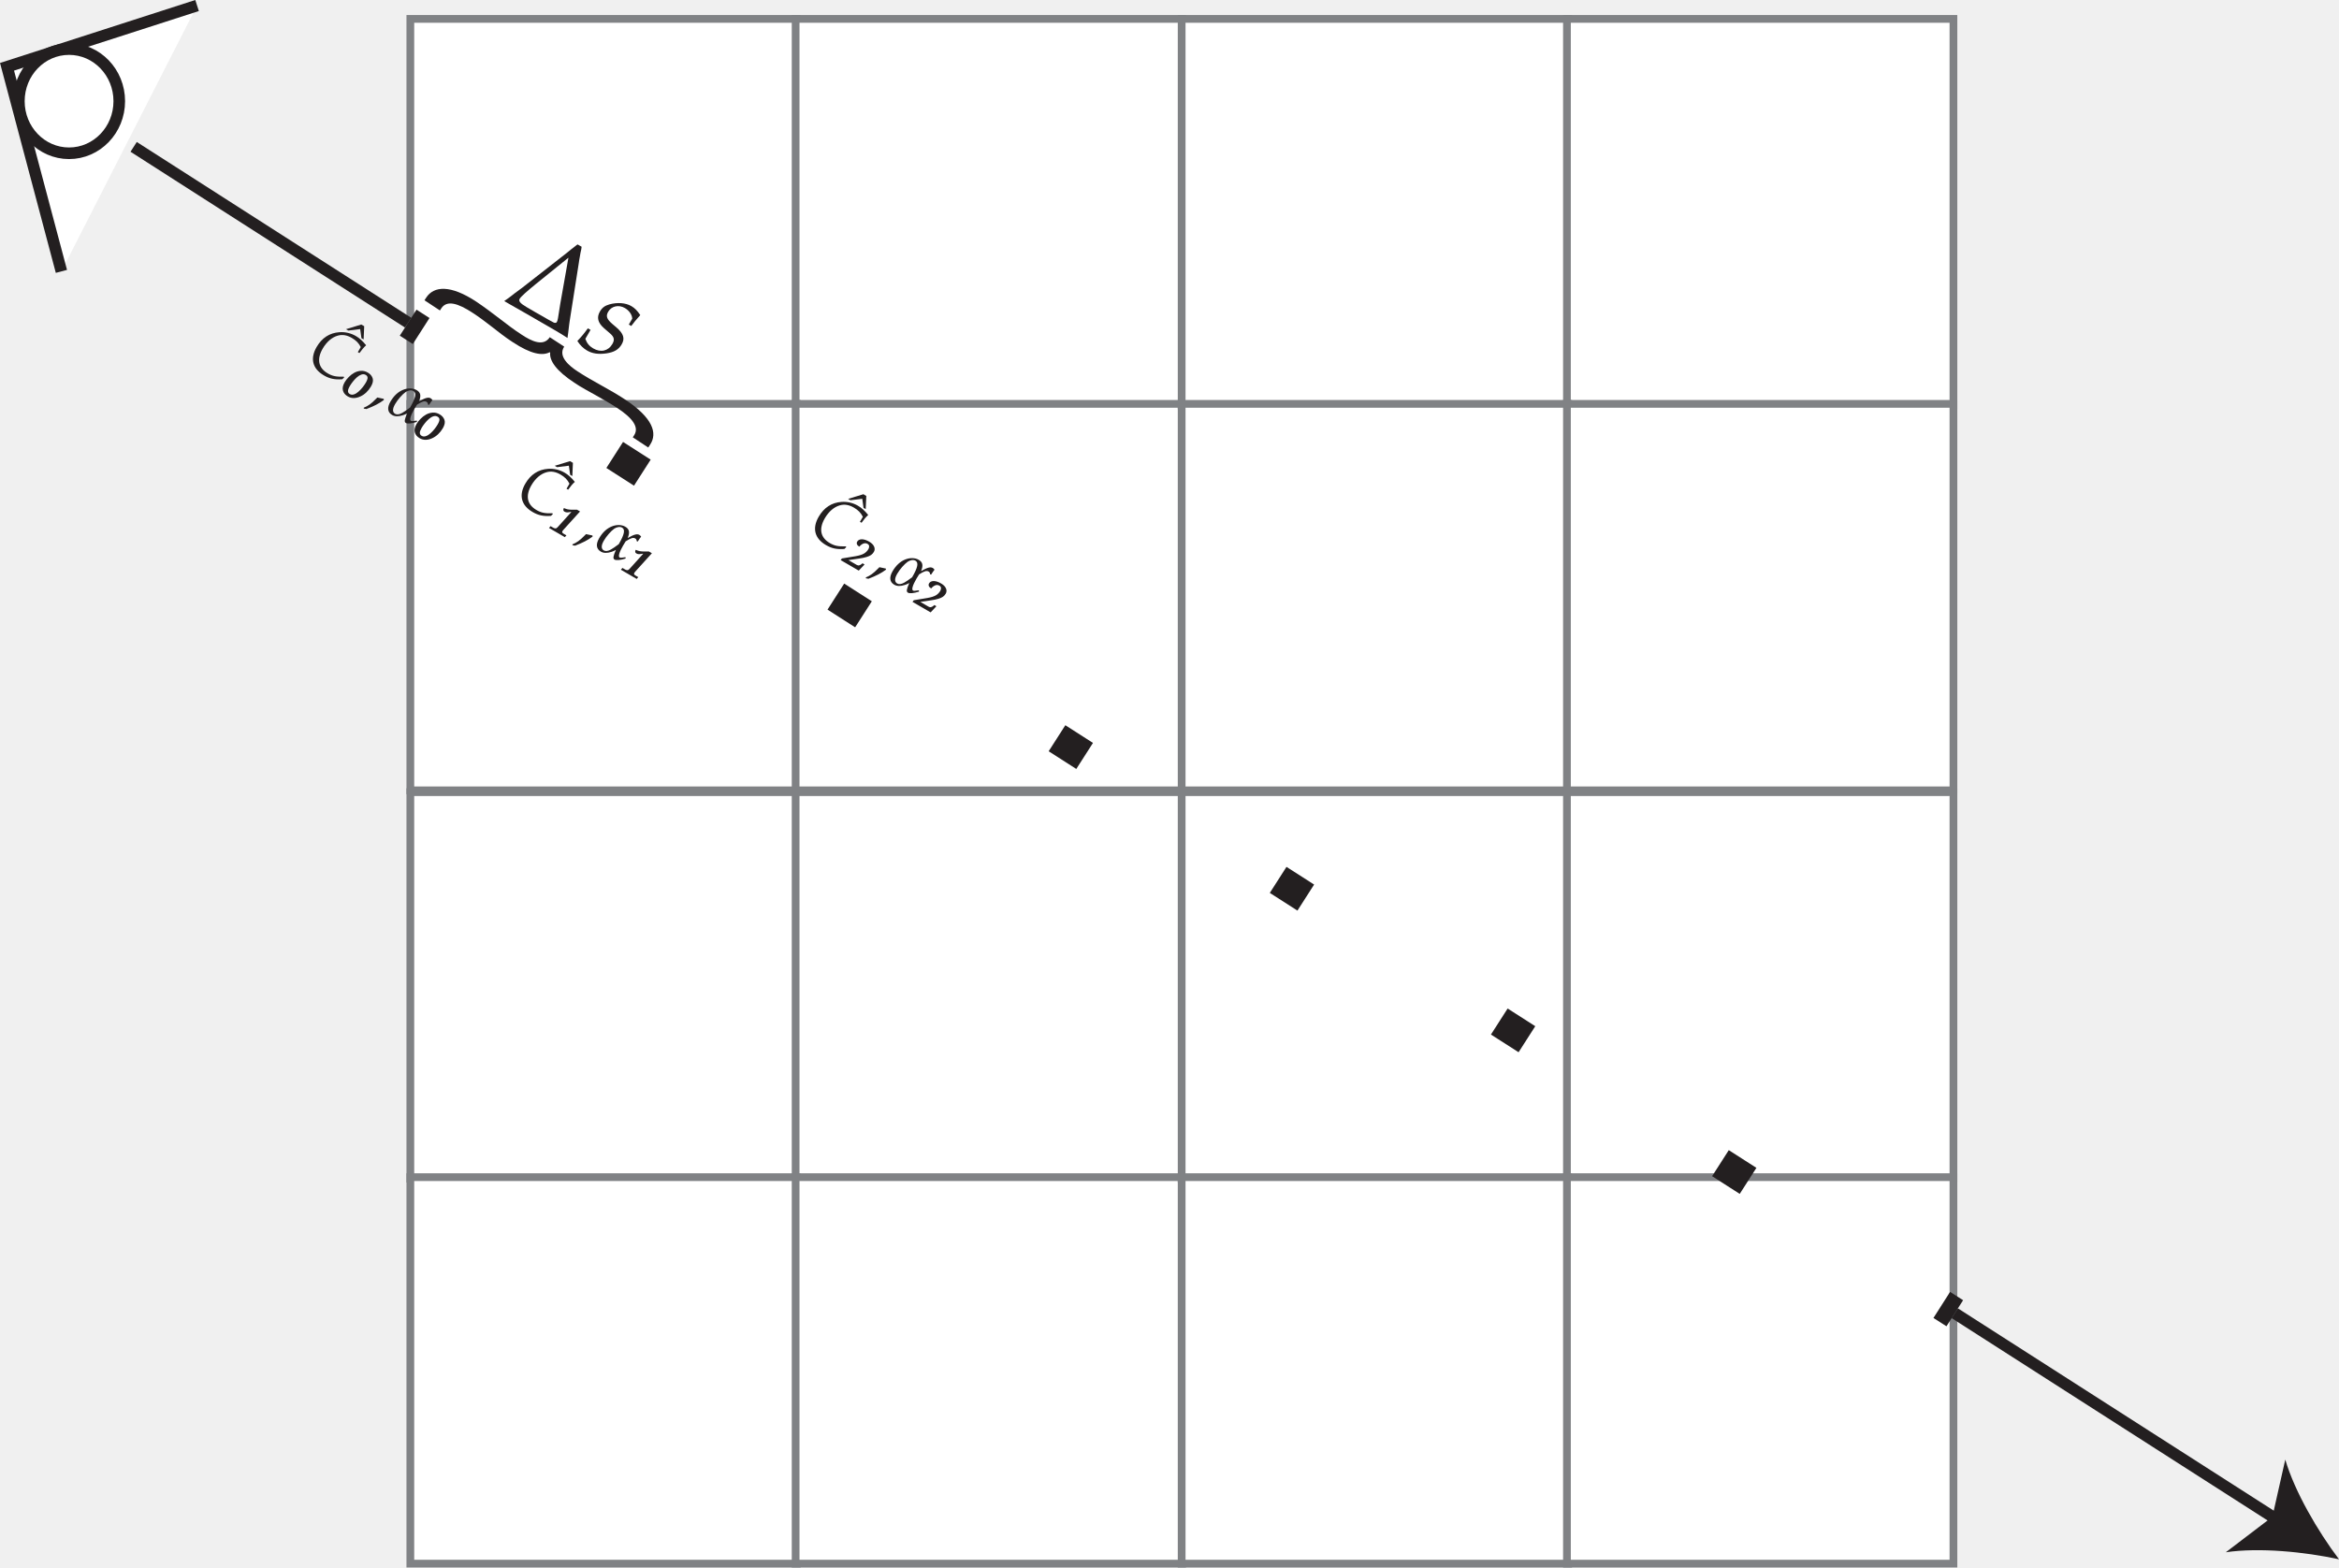
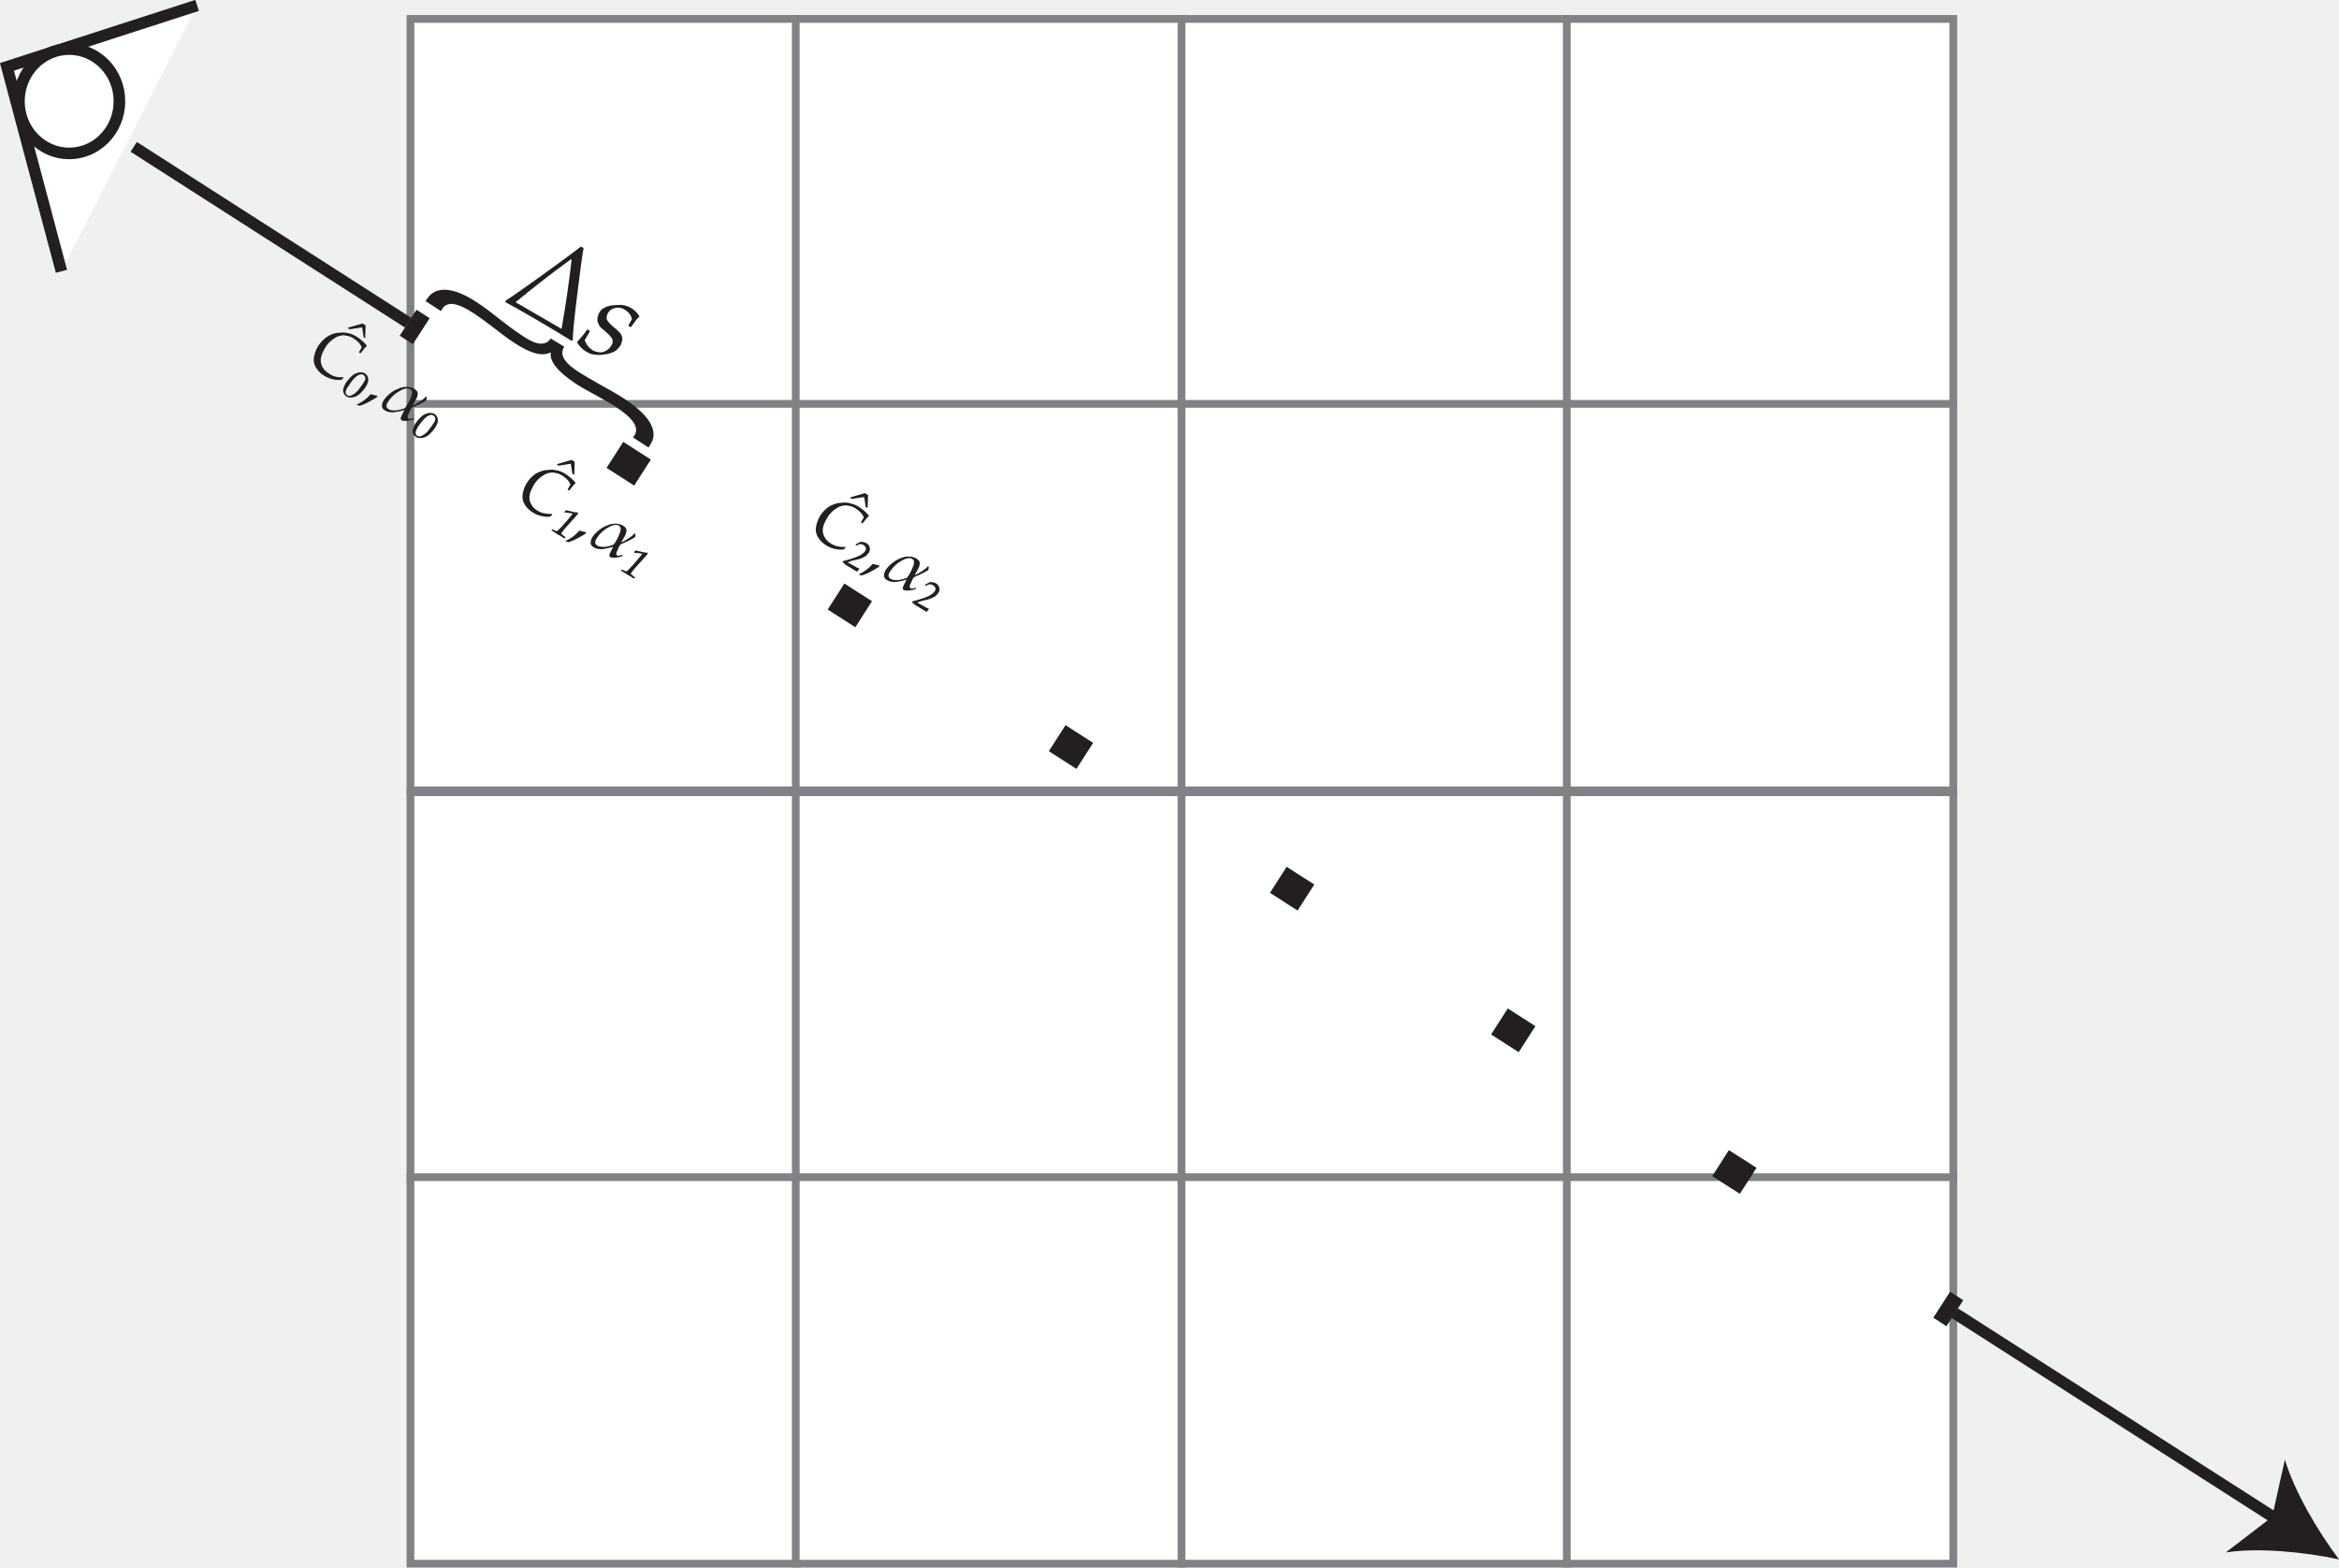
- <svg xmlns="http://www.w3.org/2000/svg" id="Layer_1" data-name="Layer 1" viewBox="0 0 605.19 405.59">
-   <defs>
-     <style>.cls-1,.cls-2,.cls-3{fill:#fff;}.cls-1{stroke:#808285;stroke-width:2px;}.cls-1,.cls-2,.cls-4{stroke-miterlimit:10;}.cls-2,.cls-4,.cls-6,.cls-7{stroke:#231f20;}.cls-2,.cls-4{stroke-width:3px;}.cls-4,.cls-6,.cls-7{fill:none;}.cls-10,.cls-5,.cls-8{fill:#231f20;}.cls-6,.cls-7{stroke-linejoin:round;stroke-width:8px;}.cls-7{stroke-dasharray:8.49 59.46;}.cls-8{font-size:32px;font-family:PalatinoLinotype-Roman, Palatino Linotype;}.cls-10,.cls-9{font-family:PalatinoLinotype-Italic, Palatino Linotype;font-style:italic;}.cls-10{font-size:18px;}</style>
-   </defs>
-   <rect class="cls-1" x="106.17" y="4.89" width="100" height="100" />
-   <rect class="cls-1" x="205.86" y="4.89" width="100" height="100" />
-   <rect class="cls-1" x="106.17" y="104.5" width="100" height="100" />
-   <rect class="cls-1" x="205.86" y="104.5" width="100" height="100" />
-   <rect class="cls-1" x="305.74" y="4.89" width="100" height="100" />
-   <rect class="cls-1" x="405.43" y="4.89" width="100" height="100" />
-   <rect class="cls-1" x="305.74" y="104.5" width="100" height="100" />
-   <rect class="cls-1" x="405.43" y="104.5" width="100" height="100" />
-   <rect class="cls-1" x="106.17" y="204.97" width="100" height="100" />
-   <rect class="cls-1" x="205.86" y="204.97" width="100" height="100" />
-   <rect class="cls-1" x="106.17" y="304.59" width="100" height="100" />
-   <rect class="cls-1" x="205.86" y="304.59" width="100" height="100" />
-   <rect class="cls-1" x="305.74" y="204.97" width="100" height="100" />
-   <rect class="cls-1" x="405.43" y="204.97" width="100" height="100" />
-   <rect class="cls-1" x="305.74" y="304.59" width="100" height="100" />
-   <rect class="cls-1" x="405.43" y="304.59" width="100" height="100" />
-   <polyline class="cls-2" points="15.89 70.22 1.82 17.28 50.99 1.43" />
-   <ellipse class="cls-2" cx="17.87" cy="26.18" rx="12.99" ry="13.48" />
-   <line class="cls-3" x1="505.78" y1="339.8" x2="605.19" y2="403.48" />
-   <line class="cls-4" x1="505.78" y1="339.8" x2="589.95" y2="393.71" />
-   <path class="cls-5" d="M611.07,413c-8.88-1.94-20.69-3.1-29.29-1.82L593.83,402l3.34-14.8C599.61,395.51,605.6,405.75,611.07,413Z" transform="translate(-5.88 -9.53)" />
-   <line class="cls-3" x1="105.6" y1="83.49" x2="505.78" y2="339.8" />
-   <line class="cls-6" x1="105.6" y1="83.49" x2="108.97" y2="85.65" />
-   <line class="cls-7" x1="159.05" y1="117.72" x2="477.37" y2="321.61" />
-   <line class="cls-6" x1="502.41" y1="337.65" x2="505.78" y2="339.8" />
-   <line class="cls-2" x1="34.58" y1="38" x2="105.6" y2="83.49" />
-   <path class="cls-5" d="M151.86,99.22c-1.66,2.53,1.23,4.94,3.48,6.42,2,1.29,4,2.44,6.07,3.58s4.18,2.35,6.14,3.64c7.33,4.83,8.47,8.79,6.55,11.71l-.49.75-4-2.63.39-.61c1.24-2-.37-4.33-4.44-7-1.74-1.15-3.51-2.11-5.39-3.2s-3.75-2-5.71-3.34c-4.65-3.06-6.46-5.68-6.23-7.78l-.14-.09c-1.9,1-4.88.46-9.53-2.6-2-1.29-3.61-2.58-5.33-3.92s-3.32-2.54-5-3.64c-3.92-2.58-6.67-3.31-8.1-1.3l-.42.65-4-2.63.46-.72c2-3,6.26-3.33,12.94,1.07,2,1.34,3.9,2.77,5.84,4.25s3.88,3,5.91,4.3c2.54,1.67,5.61,3.18,7.27.65Z" transform="translate(-5.88 -9.53)" />
-   <text class="cls-8" transform="matrix(0.86, 0.5, -0.5, 0.86, 129.92, 77.51)">Δ<tspan class="cls-9" x="22.05" y="0">s</tspan>
-   </text>
-   <text class="cls-10" transform="matrix(0.86, 0.5, -0.5, 0.86, 78.67, 93.77)">Ĉ₀,α₀</text>
-   <text class="cls-10" transform="matrix(0.86, 0.5, -0.5, 0.86, 132.67, 129.12)">Ĉ₁,α₁</text>
-   <text class="cls-10" transform="matrix(0.86, 0.5, -0.5, 0.86, 208.58, 137.68)">Ĉ₂,α₂</text>
+ <svg xmlns="http://www.w3.org/2000/svg" version="1.1" id="Layer_1" x="0px" y="0px" viewBox="0 0 605.2 405.6" style="enable-background:new 0 0 605.2 405.6;" xml:space="preserve">
+   <style type="text/css">
+ 	.st0{fill:#FFFFFF;stroke:#808285;stroke-width:2;stroke-miterlimit:10;}
+ 	.st1{fill:#FFFFFF;stroke:#231F20;stroke-width:3;stroke-miterlimit:10;}
+ 	.st2{fill:none;}
+ 	.st3{fill:none;stroke:#231F20;stroke-width:3;stroke-miterlimit:10;}
+ 	.st4{fill:#231F20;}
+ 	.st5{fill:none;stroke:#231F20;stroke-width:8;stroke-linejoin:round;}
+ 	.st6{fill:none;stroke:#231F20;stroke-width:8;stroke-linejoin:round;stroke-dasharray:8.49,59.46;}
+ 	.st7{enable-background:new    ;}
+ </style>
+   <rect x="106.2" y="4.9" class="st0" width="100" height="100" />
+   <rect x="205.9" y="4.9" class="st0" width="100" height="100" />
+   <rect x="106.2" y="104.5" class="st0" width="100" height="100" />
+   <rect x="205.9" y="104.5" class="st0" width="100" height="100" />
+   <rect x="305.7" y="4.9" class="st0" width="100" height="100" />
+   <rect x="405.4" y="4.9" class="st0" width="100" height="100" />
+   <rect x="305.7" y="104.5" class="st0" width="100" height="100" />
+   <rect x="405.4" y="104.5" class="st0" width="100" height="100" />
+   <rect x="106.2" y="205" class="st0" width="100" height="100" />
+   <rect x="205.9" y="205" class="st0" width="100" height="100" />
+   <rect x="106.2" y="304.6" class="st0" width="100" height="100" />
+   <rect x="205.9" y="304.6" class="st0" width="100" height="100" />
+   <rect x="305.7" y="205" class="st0" width="100" height="100" />
+   <rect x="405.4" y="205" class="st0" width="100" height="100" />
+   <rect x="305.7" y="304.6" class="st0" width="100" height="100" />
+   <rect x="405.4" y="304.6" class="st0" width="100" height="100" />
+   <polyline class="st1" points="15.9,70.2 1.8,17.3 51,1.4 " />
+   <ellipse class="st1" cx="17.9" cy="26.2" rx="13" ry="13.5" />
+   <line class="st2" x1="505.8" y1="339.8" x2="605.2" y2="403.5" />
+   <line class="st3" x1="505.8" y1="339.8" x2="590" y2="393.7" />
+   <path class="st4" d="M605.2,403.5c-8.9-1.9-20.7-3.1-29.3-1.8l12-9.2l3.3-14.8C593.7,386,599.7,396.2,605.2,403.5z" />
+   <line class="st2" x1="105.6" y1="83.5" x2="505.8" y2="339.8" />
+   <line class="st5" x1="105.6" y1="83.5" x2="109" y2="85.7" />
+   <line class="st6" x1="159.1" y1="117.7" x2="477.4" y2="321.6" />
+   <line class="st5" x1="502.4" y1="337.6" x2="505.8" y2="339.8" />
+   <line class="st3" x1="34.6" y1="38" x2="105.6" y2="83.5" />
+   <path class="st4" d="M146,89.7c-1.7,2.5,1.2,4.9,3.5,6.4c2,1.3,4,2.4,6.1,3.6s4.2,2.3,6.1,3.6c7.3,4.8,8.5,8.8,6.6,11.7l-0.5,0.8  l-4-2.6l0.4-0.6c1.2-2-0.4-4.3-4.4-7c-1.7-1.2-3.5-2.1-5.4-3.2s-3.8-2-5.7-3.3c-4.6-3.1-6.5-5.7-6.2-7.8l-0.1-0.1  c-1.9,1-4.9,0.5-9.5-2.6c-2-1.3-3.6-2.6-5.3-3.9c-1.7-1.3-3.3-2.5-5-3.6c-3.9-2.6-6.7-3.3-8.1-1.3l-0.4,0.7l-4-2.6l0.5-0.7  c2-3,6.3-3.3,12.9,1.1c2,1.3,3.9,2.8,5.8,4.3c1.9,1.5,3.9,3,5.9,4.3c2.5,1.7,5.6,3.2,7.3,0.7L146,89.7z" />
+   <g class="st7">
+     <path class="st4" d="M130.8,78.2l0-0.4c1.2-0.7,4.3-2.9,9.2-6.4c5-3.6,8.4-6.1,10.3-7.6l0.7,0.4c-0.3,1.4-0.8,5.3-1.6,11.7   c-0.8,6.4-1.2,10.4-1.2,12.1l-0.3,0.2c-2.2-1.4-4.9-3-8.3-5C135.7,80.9,132.7,79.2,130.8,78.2z M145.3,85.1   c1-5.7,1.9-11.7,2.6-17.9l-0.2-0.1c-3.3,2.4-5.8,4.3-7.7,5.8c-1.9,1.5-4.1,3.2-6.6,5.3L145.3,85.1z" />
+   </g>
+   <g class="st7">
+     <path class="st4" d="M149.4,88.4c1.1-1.2,2-2.3,2.5-3.1l0.2,0l0.5,0.3l0,0.2l-1.3,2.2c0.4,1.2,1.1,2,2,2.6c0.4,0.3,0.9,0.4,1.4,0.5   c0.5,0.1,0.9,0.1,1.3,0c0.4-0.1,0.8-0.3,1.2-0.6c0.4-0.3,0.7-0.7,1-1.1c0.2-0.3,0.3-0.6,0.3-0.9c0-0.3,0-0.7-0.2-1   c-0.2-0.3-0.6-0.8-1.3-1.4c-0.7-0.6-1.2-1.1-1.5-1.3c-0.3-0.3-0.5-0.6-0.7-1.1c-0.2-0.4-0.3-0.9-0.2-1.3c0-0.5,0.2-0.9,0.4-1.4   c0.3-0.6,0.8-1.1,1.4-1.4c0.6-0.3,1.3-0.5,2.1-0.6c0.8-0.1,1.6-0.1,2.4-0.1c0.8,0.1,1.5,0.3,2.2,0.7c1.1,0.6,1.8,1.3,2.3,2.2l0,0.2   c-0.5,0.4-0.8,0.8-1.1,1.2l-1,1.4l-0.2,0l-0.4-0.2l-0.1-0.2c0.3-0.5,0.6-1.1,0.9-1.6c-0.2-1.1-0.9-1.9-1.9-2.5   c-0.8-0.5-1.7-0.6-2.5-0.4c-0.8,0.2-1.4,0.6-1.8,1.3c-0.3,0.6-0.4,1.1-0.3,1.6c0.2,0.5,0.7,1.1,1.5,1.8c0.8,0.6,1.3,1.1,1.6,1.4   c0.3,0.3,0.6,0.6,0.7,1c0.2,0.4,0.3,0.8,0.2,1.2s-0.2,0.9-0.4,1.3c-0.3,0.5-0.7,0.9-1.1,1.3c-0.5,0.4-1,0.6-1.6,0.8   c-0.6,0.2-1.3,0.3-2.2,0.4c-0.9,0.1-1.7,0-2.3-0.1c-0.6-0.1-1.2-0.4-1.7-0.7c-0.9-0.5-1.7-1.3-2.4-2.4L149.4,88.4z" />
+   </g>
+   <g class="st7">
+     <path class="st4" d="M88.9,97.6l-0.1,0.3l-0.5,0.4c-1.5,0.1-2.9-0.2-4.3-1c-1-0.6-1.7-1.3-2.2-2.1c-0.5-0.8-0.7-1.6-0.6-2.5   c0.1-0.9,0.4-1.8,0.9-2.8c0.5-0.8,1-1.5,1.6-2c0.6-0.6,1.3-1,1.9-1.3c0.7-0.3,1.4-0.5,2.2-0.5c0.8-0.1,1.5-0.1,2.2,0.1   c0.7,0.1,1.4,0.4,2.1,0.8c1.1,0.7,2.1,1.5,2.8,2.4l0,0.1c-0.4,0.4-0.9,1-1.6,1.9l-0.1,0l-0.3-0.2l0-0.1c0.4-0.7,0.6-1.1,0.7-1.2   c-0.3-0.9-1.1-1.7-2.2-2.4c-0.5-0.3-1-0.5-1.5-0.6c-0.5-0.1-1-0.2-1.5-0.1c-0.5,0.1-1,0.2-1.5,0.5c-0.5,0.3-1.1,0.7-1.6,1.2   c-0.5,0.5-1,1.1-1.4,1.9c-0.8,1.4-1.1,2.6-0.8,3.7c0.3,1.1,1,2,2.1,2.6C86.1,97.4,87.4,97.7,88.9,97.6z M94.5,87.5l-0.4-0.2   l-0.4-2.6l-3.2,0.5L90,84.9l0-0.1l3.8-1.1l0.8,0.5l-0.1,3.2L94.5,87.5z" />
+     <path class="st4" d="M89.3,99.4c0.4-0.7,0.9-1.3,1.5-1.9c0.6-0.6,1.2-0.9,1.9-1.1c0.6-0.1,1.2-0.1,1.7,0.2c0.3,0.2,0.6,0.5,0.7,0.8   c0.2,0.3,0.2,0.7,0.2,1.1c-0.1,0.4-0.2,0.8-0.5,1.3c-0.4,0.8-1,1.4-1.6,2c-0.6,0.6-1.3,0.9-1.9,1c-0.6,0.1-1.2,0.1-1.6-0.2   c-0.5-0.3-0.8-0.7-0.9-1.3C88.7,100.8,88.9,100.2,89.3,99.4z M89.8,100.4c-0.5,0.9-0.5,1.5,0.1,1.9c0.2,0.1,0.5,0.2,0.8,0.1   c0.3-0.1,0.7-0.3,1.1-0.6c0.4-0.3,0.9-0.8,1.3-1.4c0.5-0.6,0.8-1.1,1.1-1.6c0.3-0.4,0.4-0.8,0.3-1.1c0-0.3-0.2-0.5-0.5-0.7   c-0.3-0.2-0.7-0.2-1.1,0c-0.4,0.1-1,0.6-1.7,1.4C90.7,99.1,90.2,99.8,89.8,100.4z" />
+     <path class="st4" d="M92.4,104.8l0-0.2c0.4-0.1,0.9-0.4,1.5-0.8c0.6-0.4,1.3-1,2-1.8c0.7,0.2,1.3,0.3,1.7,0.4l0,0.3   c-0.5,0.4-1.3,0.8-2.2,1.3s-1.7,0.8-2.3,1L92.4,104.8z" />
+     <path class="st4" d="M107,108.2l0.1,0.1l0,0.1l0,0.1c-1.6,0.5-2.6,0.5-3.1,0.3c-0.3-0.2-0.4-0.4-0.3-0.7c0.1-0.3,0.4-1,0.9-1.9   l0-0.1c-1,0.3-1.9,0.5-2.8,0.6c-0.9,0-1.6-0.1-2.2-0.5c-0.9-0.5-1-1.3-0.4-2.5c0.3-0.5,0.8-1.1,1.5-1.7s1.5-1.1,2.3-1.4   c0.8-0.4,1.6-0.5,2.3-0.5c0.7,0,1.4,0.2,1.9,0.5c0.3,0.2,0.5,0.4,0.7,0.6c0.1,0.2,0.2,0.4,0.2,0.7c0,0.3-0.1,0.5-0.2,0.9   c-0.1,0.3-0.4,0.8-0.8,1.5c0,0.1-0.1,0.2-0.3,0.5l0.1,0.1c0.6-0.3,1.3-0.7,1.9-1.1c0.6-0.4,1.1-0.8,1.4-1.2l0.2,0.1   c0,0.3,0,0.6-0.1,0.9c-1.1,0.7-2.4,1.3-3.8,1.9c-0.2,0.4-0.5,0.9-0.7,1.4c-0.3,0.6-0.4,0.9-0.3,1.1c0,0.2,0.1,0.3,0.2,0.3   c0.1,0.1,0.3,0.1,0.5,0.1C106.2,108.4,106.5,108.3,107,108.2z M104.8,105.6c0.1-0.2,0.2-0.4,0.3-0.4c0.5-0.8,0.9-1.6,1.1-2.2   c0.3-0.6,0.4-1.1,0.4-1.5s-0.2-0.6-0.5-0.8c-0.2-0.1-0.4-0.2-0.7-0.2c-0.3,0-0.6,0.1-1,0.2c-0.4,0.1-0.8,0.4-1.4,0.7   c-0.5,0.3-1,0.7-1.5,1.2c-0.5,0.5-0.8,0.9-1.1,1.4c-0.3,0.4-0.4,0.8-0.4,1.1c0,0.3,0.2,0.6,0.6,0.8c0.5,0.3,1.1,0.3,1.8,0.3   C103.2,106.1,104,105.9,104.8,105.6z" />
+     <path class="st4" d="M107.3,109.9c0.4-0.7,0.9-1.3,1.5-1.9c0.6-0.6,1.2-0.9,1.9-1.1c0.6-0.1,1.2-0.1,1.7,0.2   c0.3,0.2,0.6,0.5,0.7,0.8c0.2,0.3,0.2,0.7,0.2,1.1c-0.1,0.4-0.2,0.8-0.5,1.3c-0.4,0.8-1,1.4-1.6,2c-0.6,0.6-1.3,0.9-1.9,1   s-1.2,0.1-1.6-0.2c-0.5-0.3-0.8-0.7-0.9-1.3C106.7,111.3,106.9,110.6,107.3,109.9z M107.9,110.9c-0.5,0.9-0.5,1.5,0.1,1.9   c0.2,0.1,0.5,0.2,0.8,0.1c0.3-0.1,0.7-0.3,1.1-0.6s0.9-0.8,1.3-1.4c0.5-0.6,0.8-1.1,1.1-1.6c0.3-0.4,0.4-0.8,0.3-1.1   c0-0.3-0.2-0.5-0.5-0.7c-0.3-0.2-0.7-0.2-1.1,0c-0.4,0.1-1,0.6-1.7,1.4C108.7,109.6,108.2,110.3,107.9,110.9z" />
+   </g>
+   <g class="st7">
+     <path class="st4" d="M142.9,133l-0.1,0.3l-0.5,0.4c-1.5,0.1-2.9-0.2-4.3-1c-1-0.6-1.7-1.3-2.2-2.1c-0.5-0.8-0.7-1.6-0.6-2.5   c0.1-0.9,0.4-1.8,0.9-2.8c0.5-0.8,1-1.5,1.6-2c0.6-0.6,1.3-1,1.9-1.2c0.7-0.3,1.4-0.5,2.2-0.5c0.8-0.1,1.5-0.1,2.2,0.1   c0.7,0.1,1.4,0.4,2.1,0.8c1.1,0.7,2.1,1.5,2.8,2.4l0,0.1c-0.4,0.4-0.9,1-1.6,1.9l-0.1,0l-0.3-0.2l0-0.1c0.4-0.7,0.6-1.1,0.7-1.2   c-0.3-0.9-1.1-1.7-2.2-2.4c-0.5-0.3-1-0.5-1.5-0.6c-0.5-0.1-1-0.2-1.5-0.1c-0.5,0.1-1,0.2-1.5,0.5c-0.5,0.3-1.1,0.7-1.6,1.2   c-0.5,0.5-1,1.1-1.4,1.9c-0.8,1.4-1.1,2.6-0.8,3.7s1,2,2.1,2.6C140.1,132.8,141.4,133,142.9,133z M148.5,122.8l-0.4-0.2l-0.4-2.6   l-3.2,0.5l-0.4-0.3l0-0.1l3.8-1.1l0.8,0.5l-0.1,3.2L148.5,122.8z" />
+     <path class="st4" d="M142.7,137.3l0-0.1l0.2-0.2l0.1,0c0.5,0.2,0.8,0.4,0.9,0.4c0.1,0,0.2,0,0.2,0c0.1,0,0.1,0,0.2-0.1   c0.1-0.1,0.4-0.4,1-1l1.6-1.8l1.3-1.6c-0.3-0.1-1-0.2-2.1-0.3l-0.1-0.1l0.5-0.5c0.2,0.1,0.6,0.2,1.2,0.3c0.6,0.2,1.2,0.3,1.8,0.3   l0.1,0.3c-0.4,0.5-1.2,1.4-2.4,2.7s-1.8,2.1-1.9,2.3c-0.1,0.1-0.1,0.2,0,0.3c0.1,0.1,0.3,0.2,0.6,0.5c0.2,0.1,0.3,0.2,0.4,0.3   l0,0.1l-0.2,0.2l-0.1,0c-0.5-0.3-1-0.7-1.7-1C143.5,137.7,143,137.4,142.7,137.3z" />
+     <path class="st4" d="M146.4,140.1l0-0.2c0.4-0.1,0.9-0.4,1.5-0.8c0.6-0.4,1.3-1,2-1.8c0.7,0.2,1.3,0.3,1.7,0.4l0,0.3   c-0.5,0.4-1.3,0.8-2.2,1.3s-1.7,0.8-2.3,1L146.4,140.1z" />
+     <path class="st4" d="M161,143.6l0.1,0.1l0,0.1l0,0.1c-1.6,0.5-2.6,0.5-3.1,0.3c-0.3-0.2-0.4-0.4-0.3-0.7c0.1-0.3,0.4-1,0.9-1.9   l0-0.1c-1,0.3-1.9,0.5-2.8,0.6c-0.9,0-1.6-0.1-2.2-0.5c-0.9-0.5-1-1.3-0.4-2.5c0.3-0.5,0.8-1.1,1.5-1.7c0.7-0.6,1.5-1.1,2.3-1.4   c0.8-0.4,1.6-0.5,2.3-0.5c0.7,0,1.4,0.2,1.9,0.5c0.3,0.2,0.5,0.4,0.7,0.6c0.1,0.2,0.2,0.4,0.2,0.7c0,0.3-0.1,0.5-0.2,0.9   s-0.4,0.8-0.8,1.5c0,0.1-0.1,0.2-0.3,0.5l0.1,0.1c0.6-0.3,1.3-0.7,1.9-1.1c0.6-0.4,1.1-0.8,1.4-1.2l0.2,0.1c0,0.3,0,0.6-0.1,0.9   c-1.1,0.7-2.4,1.3-3.8,1.9c-0.2,0.4-0.5,0.9-0.7,1.4c-0.3,0.6-0.4,0.9-0.3,1.1c0,0.2,0.1,0.3,0.2,0.3c0.1,0.1,0.3,0.1,0.5,0.1   C160.2,143.7,160.5,143.7,161,143.6z M158.8,140.9c0.1-0.2,0.2-0.4,0.3-0.4c0.5-0.8,0.9-1.6,1.1-2.2c0.3-0.6,0.4-1.1,0.4-1.5   s-0.2-0.6-0.5-0.8c-0.2-0.1-0.4-0.2-0.7-0.2c-0.3,0-0.6,0.1-1,0.2c-0.4,0.1-0.8,0.4-1.4,0.7c-0.5,0.3-1,0.7-1.5,1.2   c-0.5,0.5-0.8,0.9-1.1,1.4c-0.3,0.4-0.4,0.8-0.4,1.1c0,0.3,0.2,0.6,0.6,0.8c0.5,0.3,1.1,0.3,1.8,0.3   C157.2,141.5,158,141.2,158.8,140.9z" />
+     <path class="st4" d="M160.7,147.7l0-0.1l0.2-0.2l0.1,0c0.5,0.2,0.8,0.4,0.9,0.4c0.1,0,0.2,0,0.2,0c0.1,0,0.1,0,0.2-0.1   c0.1-0.1,0.4-0.4,1-1l1.6-1.8l1.3-1.6c-0.3-0.1-1-0.2-2.1-0.3l-0.1-0.1l0.5-0.5c0.2,0.1,0.6,0.2,1.2,0.3c0.6,0.2,1.2,0.3,1.8,0.3   l0.1,0.3c-0.4,0.5-1.2,1.4-2.4,2.7s-1.8,2.1-1.9,2.3c-0.1,0.1-0.1,0.2,0,0.3c0.1,0.1,0.3,0.2,0.6,0.5c0.2,0.1,0.3,0.2,0.4,0.3   l0,0.1l-0.2,0.2l-0.1,0c-0.5-0.3-1-0.7-1.7-1C161.5,148.1,161,147.9,160.7,147.7z" />
+   </g>
+   <g class="st7">
+     <path class="st4" d="M218.8,141.5l-0.1,0.3l-0.5,0.4c-1.5,0.1-2.9-0.2-4.3-1c-1-0.6-1.7-1.3-2.2-2.1c-0.5-0.8-0.7-1.6-0.6-2.5   c0.1-0.9,0.4-1.8,0.9-2.8c0.5-0.8,1-1.5,1.6-2c0.6-0.6,1.3-1,1.9-1.2c0.7-0.3,1.4-0.5,2.2-0.5c0.8-0.1,1.5-0.1,2.2,0.1   s1.4,0.4,2.1,0.8c1.1,0.7,2.1,1.5,2.8,2.4l0,0.1c-0.4,0.4-0.9,1-1.6,1.9l-0.1,0l-0.3-0.2l0-0.1c0.4-0.7,0.6-1.1,0.7-1.2   c-0.3-0.9-1.1-1.7-2.2-2.4c-0.5-0.3-1-0.5-1.5-0.6c-0.5-0.1-1-0.2-1.5-0.1c-0.5,0.1-1,0.2-1.5,0.5s-1.1,0.7-1.6,1.2   c-0.5,0.5-1,1.1-1.4,1.9c-0.8,1.4-1.1,2.6-0.8,3.7c0.3,1.1,1,2,2.1,2.6C216,141.3,217.3,141.6,218.8,141.5z M224.4,131.4l-0.4-0.2   l-0.4-2.6l-3.2,0.5l-0.4-0.3l0-0.1l3.8-1.1l0.8,0.5l-0.1,3.2L224.4,131.4z" />
+     <path class="st4" d="M218,145.5l0-0.1l0.1-0.2c2-0.5,3.4-1,4.2-1.4s1.3-0.8,1.6-1.3c0.2-0.3,0.2-0.6,0.1-0.8   c-0.1-0.3-0.3-0.5-0.6-0.7c-0.5-0.3-1.1-0.3-1.8,0.2l-0.1,0l-0.1-0.2l0-0.1l1.2-0.7c0.5,0,1.1,0.1,1.5,0.3c0.5,0.3,0.8,0.6,0.9,1.1   c0.2,0.4,0.1,0.9-0.2,1.4c-0.2,0.3-0.4,0.5-0.7,0.8c-0.3,0.2-0.6,0.4-1.1,0.6c-0.4,0.2-1.1,0.4-2.1,0.6c-0.6,0.1-1,0.3-1.3,0.4   l-0.3,0.1l1.8,1c0.5,0.3,0.9,0.5,1.2,0.6l0,0.2c-0.2,0.2-0.4,0.4-0.5,0.6l-0.1,0c-0.7-0.4-1.3-0.8-1.8-1.1l-1.2-0.7   C218.4,145.7,218.1,145.5,218,145.5z" />
+     <path class="st4" d="M222.3,148.7l0-0.2c0.4-0.1,0.9-0.4,1.5-0.8s1.3-1,2-1.8c0.7,0.2,1.3,0.3,1.7,0.4l0,0.3   c-0.5,0.4-1.3,0.8-2.2,1.3s-1.7,0.8-2.3,1L222.3,148.7z" />
+     <path class="st4" d="M236.9,152.1l0.1,0.1l0,0.1l0,0.1c-1.6,0.5-2.6,0.5-3.1,0.3c-0.3-0.2-0.4-0.4-0.3-0.7c0.1-0.3,0.4-1,0.9-1.9   l0-0.1c-1,0.3-1.9,0.5-2.8,0.6c-0.9,0-1.6-0.1-2.2-0.5c-0.9-0.5-1-1.3-0.4-2.5c0.3-0.5,0.8-1.1,1.5-1.7s1.5-1.1,2.3-1.4   c0.8-0.4,1.6-0.5,2.3-0.5s1.4,0.2,1.9,0.5c0.3,0.2,0.5,0.4,0.7,0.6c0.1,0.2,0.2,0.4,0.2,0.7c0,0.3-0.1,0.5-0.2,0.9   c-0.1,0.3-0.4,0.8-0.8,1.5c0,0.1-0.1,0.2-0.3,0.5l0.1,0.1c0.6-0.3,1.3-0.7,1.9-1.1c0.6-0.4,1.1-0.8,1.4-1.2l0.2,0.1   c0,0.3,0,0.6-0.1,0.9c-1.1,0.7-2.4,1.3-3.8,1.9c-0.2,0.4-0.5,0.9-0.7,1.4c-0.3,0.6-0.4,0.9-0.3,1.1c0,0.2,0.1,0.3,0.2,0.3   c0.1,0.1,0.3,0.1,0.5,0.1C236.1,152.3,236.4,152.2,236.9,152.1z M234.7,149.5c0.1-0.2,0.2-0.4,0.3-0.4c0.5-0.8,0.9-1.6,1.1-2.2   c0.3-0.6,0.4-1.1,0.4-1.5s-0.2-0.6-0.5-0.8c-0.2-0.1-0.4-0.2-0.7-0.2c-0.3,0-0.6,0.1-1,0.2c-0.4,0.1-0.8,0.4-1.4,0.7   c-0.5,0.3-1,0.7-1.5,1.2c-0.5,0.5-0.8,0.9-1.1,1.4c-0.3,0.4-0.4,0.8-0.4,1.1c0,0.3,0.2,0.6,0.6,0.8c0.5,0.3,1.1,0.3,1.8,0.3   C233.1,150,233.9,149.8,234.7,149.5z" />
+     <path class="st4" d="M236,155.9l0-0.1l0.1-0.2c2-0.5,3.4-1,4.2-1.4s1.3-0.8,1.6-1.3c0.2-0.3,0.2-0.6,0.1-0.8   c-0.1-0.3-0.3-0.5-0.6-0.7c-0.5-0.3-1.1-0.3-1.8,0.2l-0.1,0l-0.1-0.2l0-0.1l1.2-0.7c0.5,0,1.1,0.1,1.5,0.3c0.5,0.3,0.8,0.6,0.9,1.1   c0.2,0.4,0.1,0.9-0.2,1.4c-0.2,0.3-0.4,0.5-0.7,0.8c-0.3,0.2-0.6,0.4-1.1,0.6c-0.4,0.2-1.1,0.4-2.1,0.6c-0.6,0.1-1,0.3-1.3,0.4   l-0.3,0.1l1.8,1c0.5,0.3,0.9,0.5,1.2,0.6l0,0.2c-0.2,0.2-0.4,0.4-0.5,0.6l-0.1,0c-0.7-0.4-1.3-0.8-1.8-1.1l-1.2-0.7   C236.4,156.1,236.1,156,236,155.9z" />
+   </g>
</svg>
